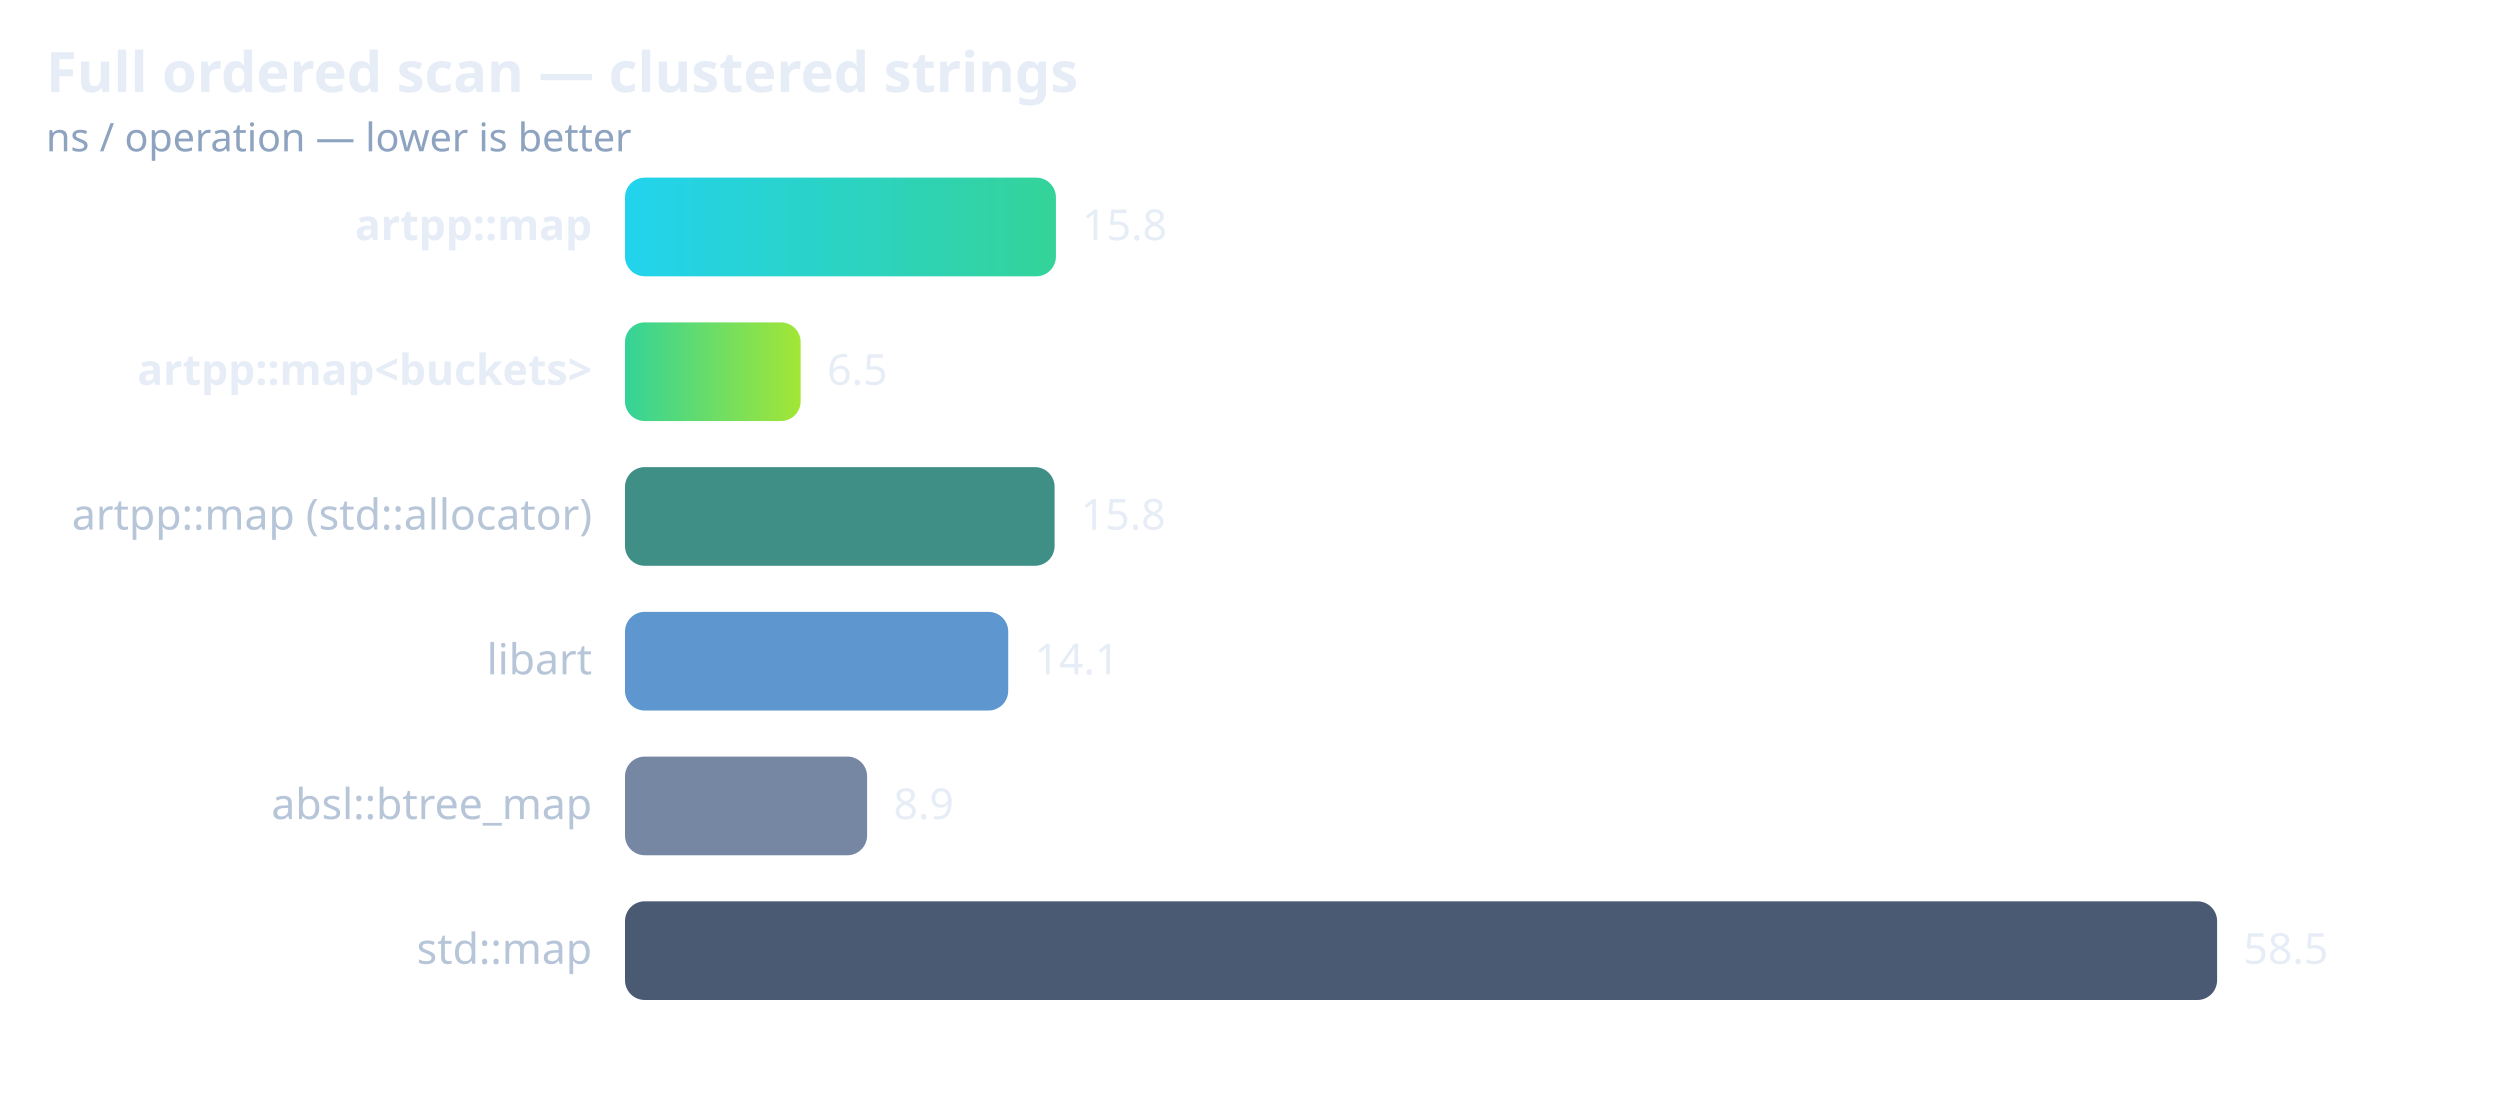
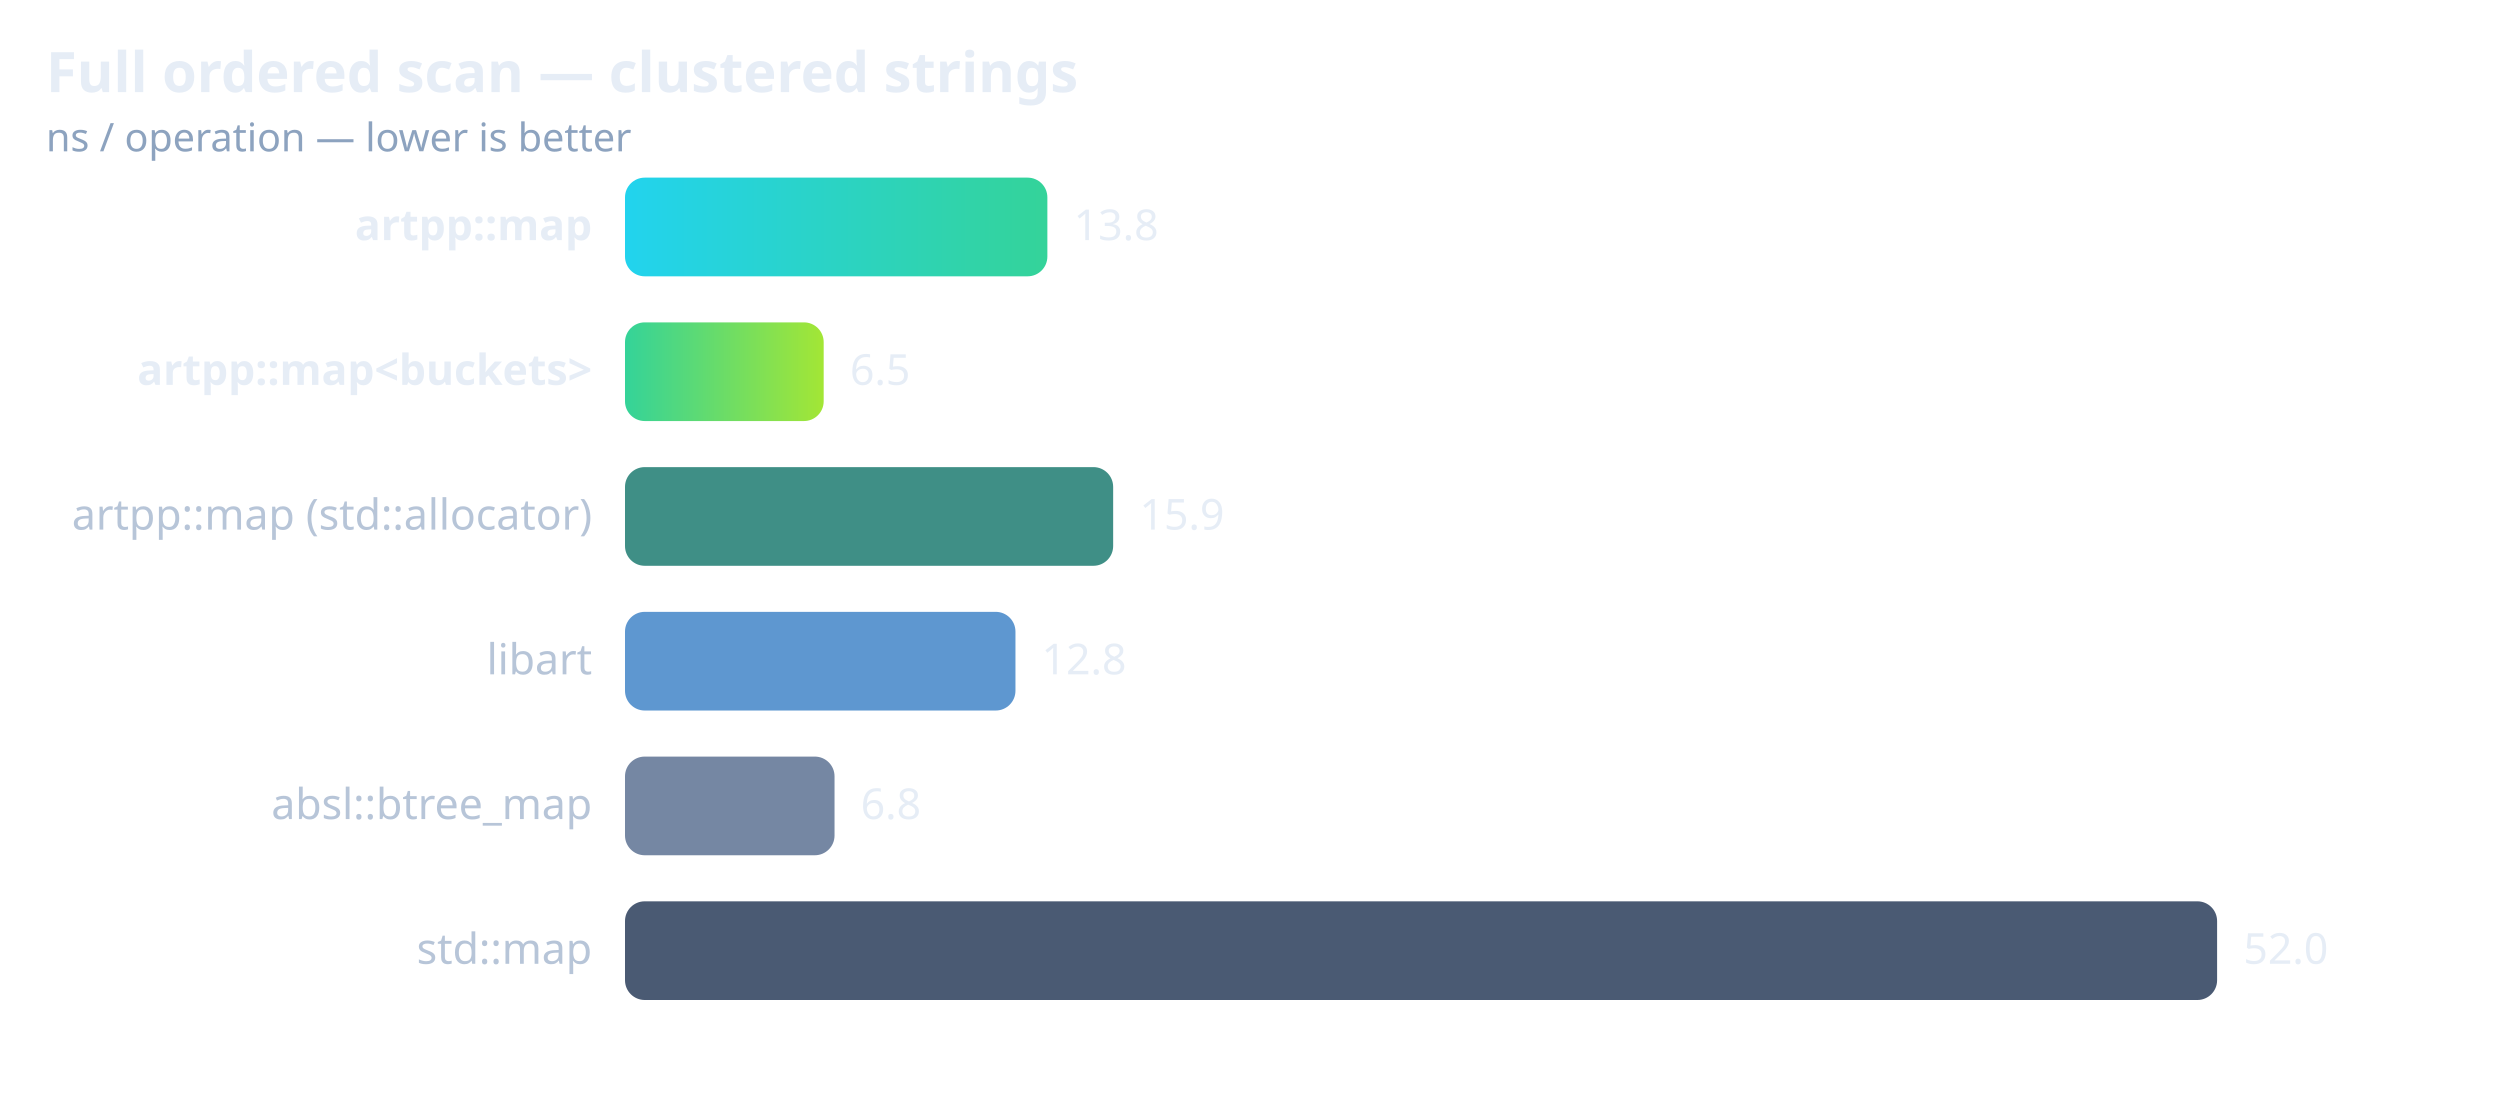
<svg xmlns="http://www.w3.org/2000/svg" viewBox="0 0 760 334" font-family="ui-sans-serif, system-ui, sans-serif" role="img" aria-label="Full ordered scan — clustered strings">
  <defs>
    <linearGradient id="hot" x1="0" y1="0" x2="1" y2="0">
      <stop offset="0" stop-color="#22d3ee" />
      <stop offset="1" stop-color="#34d399" />
    </linearGradient>
    <linearGradient id="hot2" x1="0" y1="0" x2="1" y2="0">
      <stop offset="0" stop-color="#34d399" />
      <stop offset="1" stop-color="#a3e635" />
    </linearGradient>
  </defs>
  <text x="14" y="28" font-size="17" font-weight="600" fill="#e6edf6">Full ordered scan — clustered strings</text>
  <text x="14" y="46" font-size="12" fill="#8da3bf">ns / operation — lower is better</text>
  <text x="180" y="73.0" font-size="13" font-weight="600" fill="#e6edf6" text-anchor="end">artpp::map</text>
-   <rect x="190" y="54" width="131.0" height="30" rx="6" fill="url(#hot)" />
-   <text x="328.97" y="73.0" font-size="13" fill="#e6edf6">15.8</text>
+   <rect x="190" y="54" width="128.4" height="30" rx="6" fill="url(#hot)" />
+   <text x="326.421" y="73.0" font-size="13" fill="#e6edf6">13.8</text>
  <text x="180" y="117.0" font-size="13" font-weight="600" fill="#e6edf6" text-anchor="end">artpp::map&lt;buckets&gt;</text>
-   <rect x="190" y="98" width="53.4" height="30" rx="6" fill="url(#hot2)" />
-   <text x="251.447" y="117.0" font-size="13" fill="#e6edf6">6.5</text>
+   <rect x="190" y="98" width="60.4" height="30" rx="6" fill="url(#hot2)" />
+   <text x="258.395" y="117.0" font-size="13" fill="#e6edf6">6.5</text>
  <text x="180" y="161.0" font-size="13" font-weight="400" fill="#b7c5d8" text-anchor="end">artpp::map (std::allocator)</text>
-   <rect x="190" y="142" width="130.6" height="30" rx="6" fill="#3f8f86" />
-   <text x="328.556" y="161.0" font-size="13" fill="#e6edf6">15.8</text>
+   <rect x="190" y="142" width="148.4" height="30" rx="6" fill="#3f8f86" />
+   <text x="346.429" y="161.0" font-size="13" fill="#e6edf6">15.9</text>
  <text x="180" y="205.0" font-size="13" font-weight="400" fill="#b7c5d8" text-anchor="end">libart</text>
-   <rect x="190" y="186" width="116.5" height="30" rx="6" fill="#5e97d0" />
-   <text x="314.491" y="205.0" font-size="13" fill="#e6edf6">14.1</text>
+   <rect x="190" y="186" width="118.7" height="30" rx="6" fill="#5e97d0" />
+   <text x="316.65" y="205.0" font-size="13" fill="#e6edf6">12.8</text>
  <text x="180" y="249.0" font-size="13" font-weight="400" fill="#b7c5d8" text-anchor="end">absl::btree_map</text>
-   <rect x="190" y="230" width="73.6" height="30" rx="6" fill="#7587a3" />
-   <text x="271.634" y="249.0" font-size="13" fill="#e6edf6">8.9</text>
+   <rect x="190" y="230" width="63.7" height="30" rx="6" fill="#7587a3" />
+   <text x="261.652" y="249.0" font-size="13" fill="#e6edf6">6.8</text>
  <text x="180" y="293.0" font-size="13" font-weight="400" fill="#b7c5d8" text-anchor="end">std::map</text>
  <rect x="190" y="274" width="484.0" height="30" rx="6" fill="#4a5a73" />
-   <text x="682.0" y="293.0" font-size="13" fill="#e6edf6">58.5</text>
+   <text x="682.0" y="293.0" font-size="13" fill="#e6edf6">52.0</text>
</svg>
